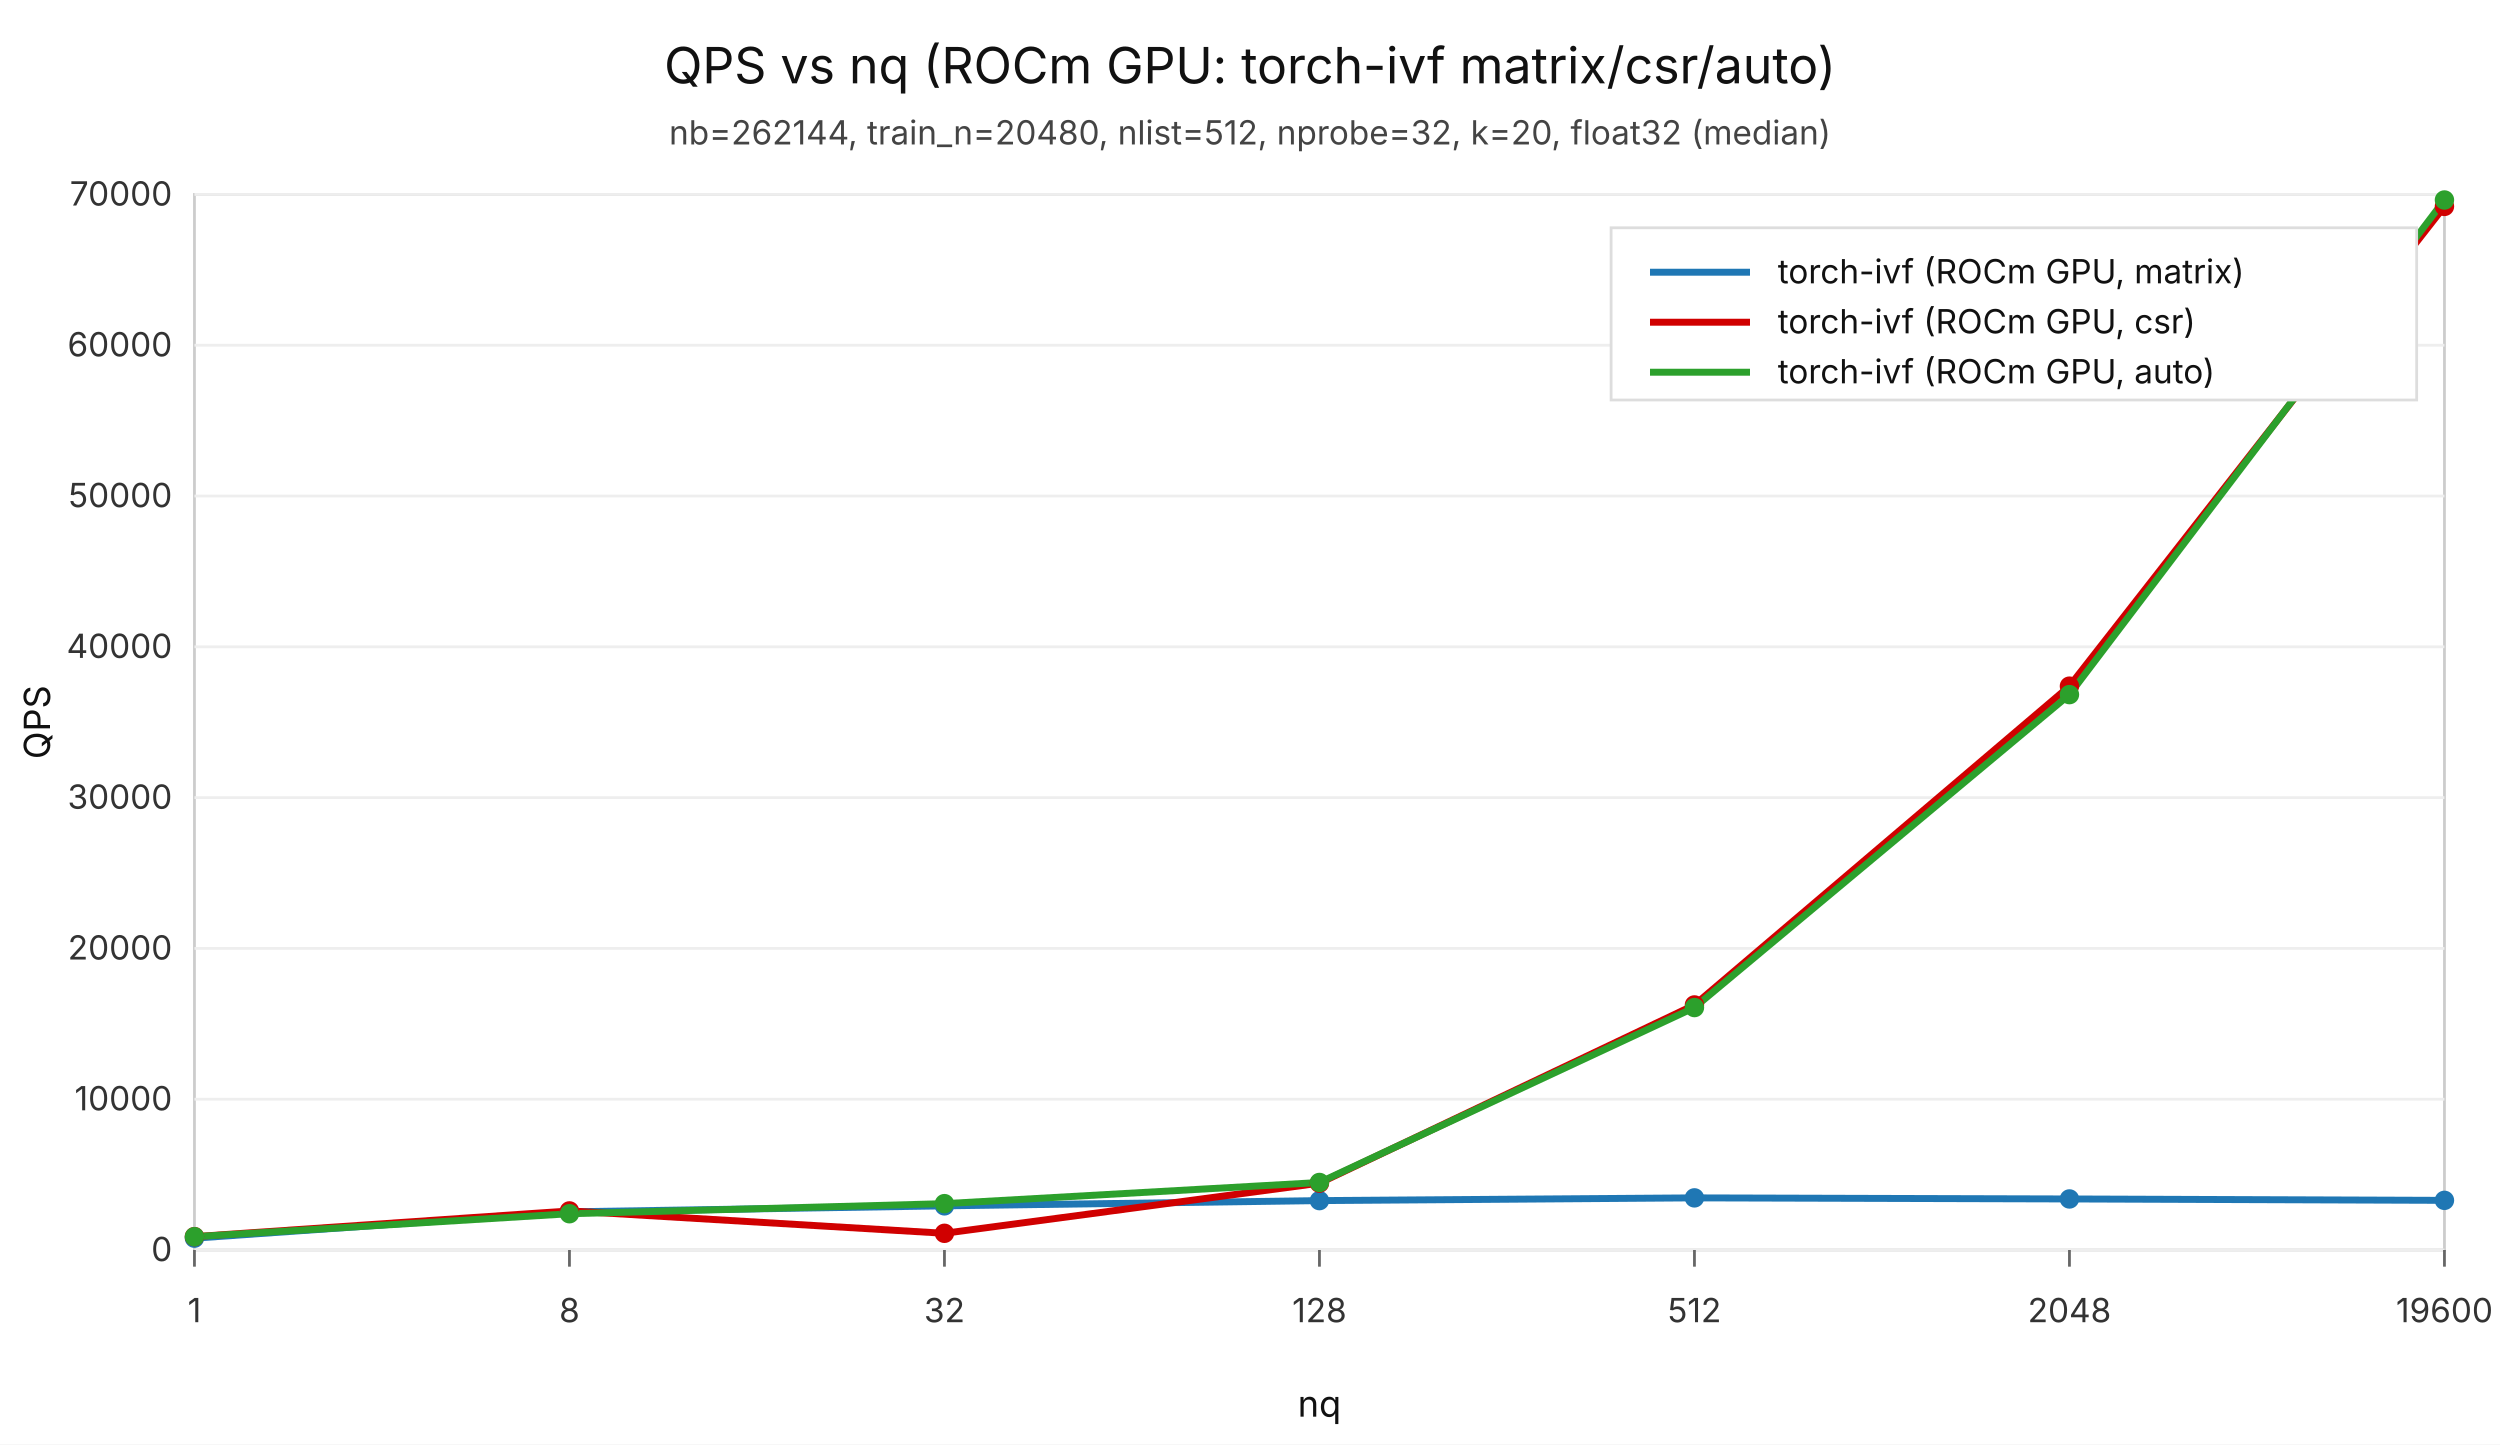
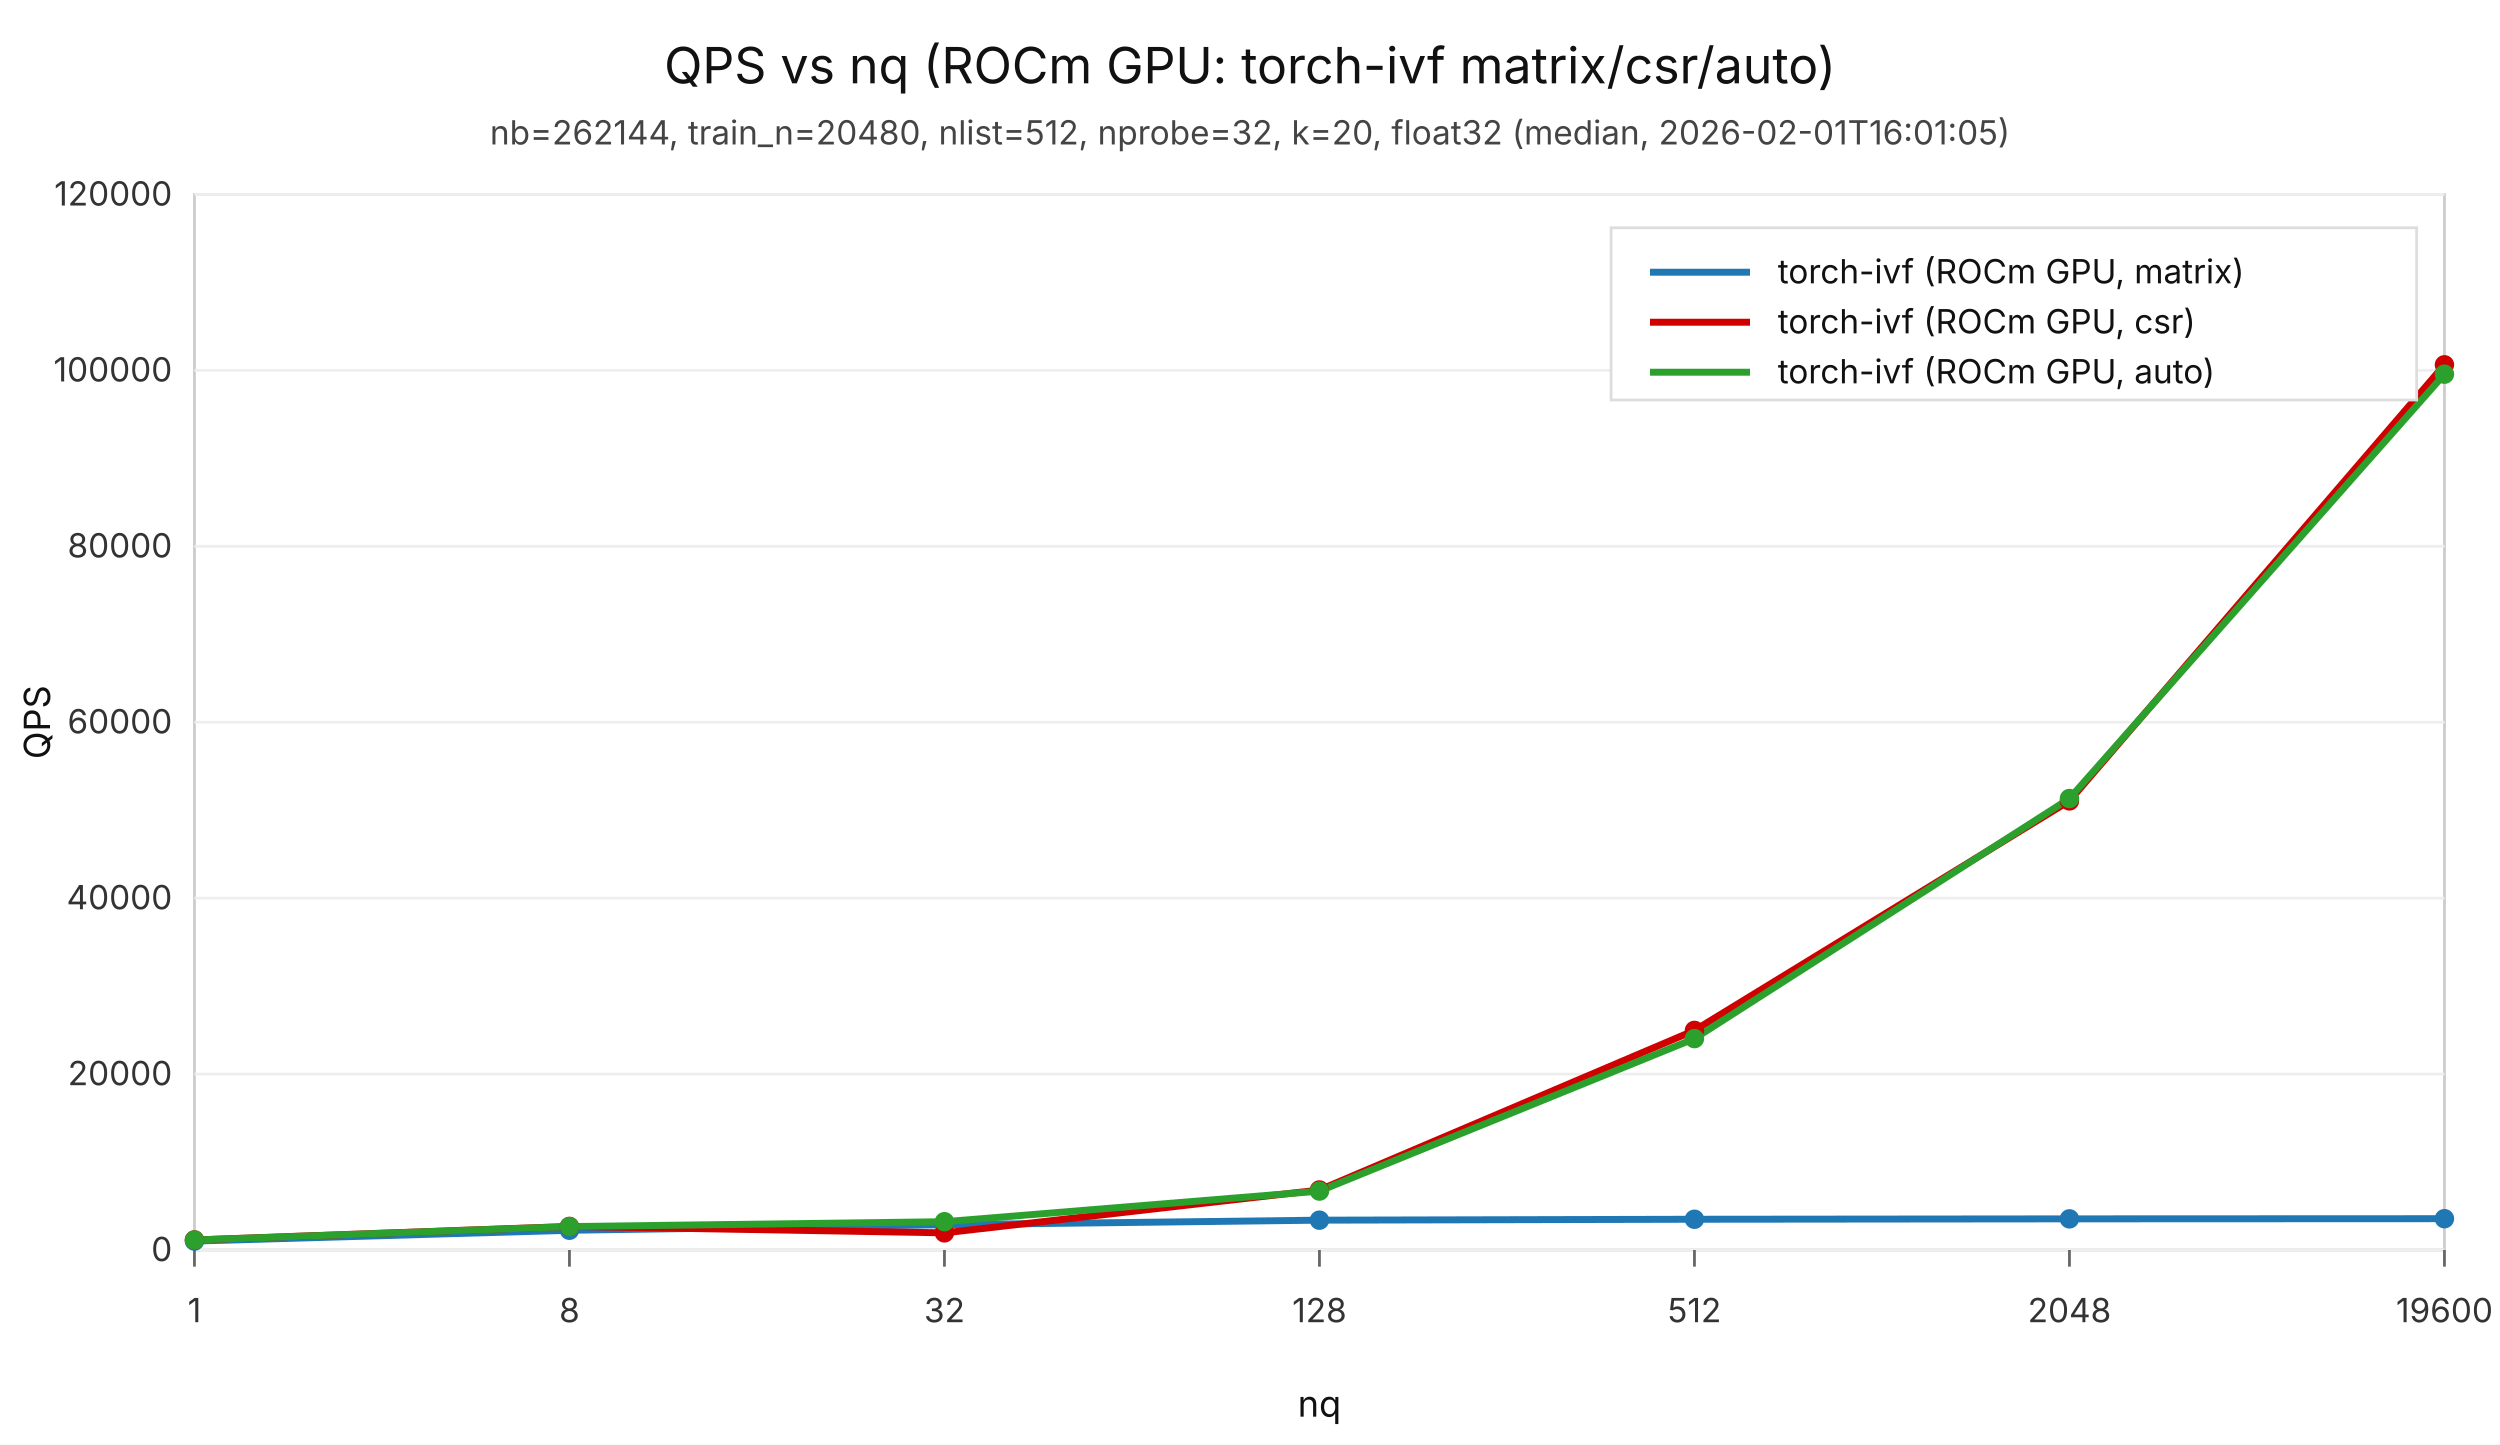
<svg xmlns="http://www.w3.org/2000/svg" width="900" height="520" viewBox="0 0 900 520">
  <rect x="0" y="0" width="900" height="520" fill="#ffffff" />
  <text x="450" y="30" text-anchor="middle" font-family="system-ui, -apple-system, Segoe UI, sans-serif" font-size="18" fill="#111111">
    QPS vs nq (ROCm GPU: torch-ivf matrix/csr/auto)
  </text>
  <text x="450" y="52" text-anchor="middle" font-family="system-ui, -apple-system, Segoe UI, sans-serif" font-size="12" fill="#444444">
-     nb=262144, train_n=20480, nlist=512, nprobe=32, k=20, float32 (median)
+     nb=262144, train_n=20480, nlist=512, nprobe=32, k=20, float32 (median, 2026-02-01T16:01:05)
  </text>
  <rect x="70" y="70" width="810" height="380" fill="#ffffff" stroke="#cccccc" stroke-width="1" />
  <g font-family="system-ui, -apple-system, Segoe UI, sans-serif" font-size="12" fill="#333333">
    <line x1="70" y1="70.000" x2="880" y2="70.000" stroke="#eeeeee" stroke-width="1" />
-     <text x="62" y="74.000" text-anchor="end">70000</text>
-     <line x1="70" y1="124.286" x2="880" y2="124.286" stroke="#eeeeee" stroke-width="1" />
-     <text x="62" y="128.286" text-anchor="end">60000</text>
-     <line x1="70" y1="178.571" x2="880" y2="178.571" stroke="#eeeeee" stroke-width="1" />
-     <text x="62" y="182.571" text-anchor="end">50000</text>
-     <line x1="70" y1="232.857" x2="880" y2="232.857" stroke="#eeeeee" stroke-width="1" />
-     <text x="62" y="236.857" text-anchor="end">40000</text>
-     <line x1="70" y1="287.143" x2="880" y2="287.143" stroke="#eeeeee" stroke-width="1" />
-     <text x="62" y="291.143" text-anchor="end">30000</text>
-     <line x1="70" y1="341.429" x2="880" y2="341.429" stroke="#eeeeee" stroke-width="1" />
-     <text x="62" y="345.429" text-anchor="end">20000</text>
-     <line x1="70" y1="395.714" x2="880" y2="395.714" stroke="#eeeeee" stroke-width="1" />
-     <text x="62" y="399.714" text-anchor="end">10000</text>
+     <text x="62" y="74.000" text-anchor="end">120000</text>
+     <line x1="70" y1="133.333" x2="880" y2="133.333" stroke="#eeeeee" stroke-width="1" />
+     <text x="62" y="137.333" text-anchor="end">100000</text>
+     <line x1="70" y1="196.667" x2="880" y2="196.667" stroke="#eeeeee" stroke-width="1" />
+     <text x="62" y="200.667" text-anchor="end">80000</text>
+     <line x1="70" y1="260.000" x2="880" y2="260.000" stroke="#eeeeee" stroke-width="1" />
+     <text x="62" y="264.000" text-anchor="end">60000</text>
+     <line x1="70" y1="323.333" x2="880" y2="323.333" stroke="#eeeeee" stroke-width="1" />
+     <text x="62" y="327.333" text-anchor="end">40000</text>
+     <line x1="70" y1="386.667" x2="880" y2="386.667" stroke="#eeeeee" stroke-width="1" />
+     <text x="62" y="390.667" text-anchor="end">20000</text>
    <line x1="70" y1="450.000" x2="880" y2="450.000" stroke="#eeeeee" stroke-width="1" />
    <text x="62" y="454.000" text-anchor="end">0</text>
  </g>
  <g font-family="system-ui, -apple-system, Segoe UI, sans-serif" font-size="12" fill="#333333">
    <line x1="70.000" y1="450" x2="70.000" y2="456" stroke="#666666" />
    <text x="70.000" y="476" text-anchor="middle">1</text>
    <line x1="205.000" y1="450" x2="205.000" y2="456" stroke="#666666" />
    <text x="205.000" y="476" text-anchor="middle">8</text>
    <line x1="340.000" y1="450" x2="340.000" y2="456" stroke="#666666" />
    <text x="340.000" y="476" text-anchor="middle">32</text>
    <line x1="475.000" y1="450" x2="475.000" y2="456" stroke="#666666" />
    <text x="475.000" y="476" text-anchor="middle">128</text>
    <line x1="610.000" y1="450" x2="610.000" y2="456" stroke="#666666" />
    <text x="610.000" y="476" text-anchor="middle">512</text>
    <line x1="745.000" y1="450" x2="745.000" y2="456" stroke="#666666" />
    <text x="745.000" y="476" text-anchor="middle">2048</text>
    <line x1="880.000" y1="450" x2="880.000" y2="456" stroke="#666666" />
    <text x="880.000" y="476" text-anchor="middle">19600</text>
  </g>
  <text x="475" y="510" text-anchor="middle" font-family="system-ui, -apple-system, Segoe UI, sans-serif" font-size="13" fill="#111111">nq</text>
  <text x="18" y="260" text-anchor="middle" font-family="system-ui, -apple-system, Segoe UI, sans-serif" font-size="13" fill="#111111" transform="rotate(-90 18 260)">QPS</text>
-   <polyline fill="none" stroke="#1f77b4" stroke-width="2.5" points="       70.000,445.741       205.000,436.256       340.000,434.108       475.000,432.221       610.000,431.234       745.000,431.623       880.000,432.130     " />
-   <polyline fill="none" stroke="#d00000" stroke-width="2.5" points="       70.000,445.187       205.000,435.929       340.000,443.989       475.000,425.941       610.000,361.782       745.000,247.015       880.000,74.306     " />
-   <polyline fill="none" stroke="#2ca02c" stroke-width="2.5" points="       70.000,445.210       205.000,436.942       340.000,433.312       475.000,425.691       610.000,362.720       745.000,250.059       880.000,71.997     " />
+   <polyline fill="none" stroke="#1f77b4" stroke-width="2.5" points="       70.000,446.784       205.000,442.895       340.000,440.894       475.000,439.262       610.000,438.931       745.000,438.790       880.000,438.728     " />
+   <polyline fill="none" stroke="#d00000" stroke-width="2.5" points="       70.000,446.378       205.000,441.512       340.000,443.829       475.000,428.393       610.000,370.944       745.000,288.325       880.000,131.332     " />
+   <polyline fill="none" stroke="#2ca02c" stroke-width="2.5" points="       70.000,446.404       205.000,441.560       340.000,439.812       475.000,428.790       610.000,373.900       745.000,287.463       880.000,134.703     " />
  <g>
-     <circle cx="70.000" cy="445.741" r="3.5" fill="#1f77b4" />
-     <circle cx="205.000" cy="436.256" r="3.5" fill="#1f77b4" />
-     <circle cx="340.000" cy="434.108" r="3.5" fill="#1f77b4" />
-     <circle cx="475.000" cy="432.221" r="3.5" fill="#1f77b4" />
-     <circle cx="610.000" cy="431.234" r="3.5" fill="#1f77b4" />
-     <circle cx="745.000" cy="431.623" r="3.5" fill="#1f77b4" />
-     <circle cx="880.000" cy="432.130" r="3.5" fill="#1f77b4" />
-     <circle cx="70.000" cy="445.187" r="3.5" fill="#d00000" />
-     <circle cx="205.000" cy="435.929" r="3.5" fill="#d00000" />
-     <circle cx="340.000" cy="443.989" r="3.5" fill="#d00000" />
-     <circle cx="475.000" cy="425.941" r="3.5" fill="#d00000" />
-     <circle cx="610.000" cy="361.782" r="3.5" fill="#d00000" />
-     <circle cx="745.000" cy="247.015" r="3.5" fill="#d00000" />
-     <circle cx="880.000" cy="74.306" r="3.5" fill="#d00000" />
-     <circle cx="70.000" cy="445.210" r="3.5" fill="#2ca02c" />
-     <circle cx="205.000" cy="436.942" r="3.5" fill="#2ca02c" />
-     <circle cx="340.000" cy="433.312" r="3.5" fill="#2ca02c" />
-     <circle cx="475.000" cy="425.691" r="3.5" fill="#2ca02c" />
-     <circle cx="610.000" cy="362.720" r="3.5" fill="#2ca02c" />
-     <circle cx="745.000" cy="250.059" r="3.5" fill="#2ca02c" />
-     <circle cx="880.000" cy="71.997" r="3.5" fill="#2ca02c" />
+     <circle cx="70.000" cy="446.784" r="3.5" fill="#1f77b4" />
+     <circle cx="205.000" cy="442.895" r="3.5" fill="#1f77b4" />
+     <circle cx="340.000" cy="440.894" r="3.5" fill="#1f77b4" />
+     <circle cx="475.000" cy="439.262" r="3.5" fill="#1f77b4" />
+     <circle cx="610.000" cy="438.931" r="3.5" fill="#1f77b4" />
+     <circle cx="745.000" cy="438.790" r="3.5" fill="#1f77b4" />
+     <circle cx="880.000" cy="438.728" r="3.5" fill="#1f77b4" />
+     <circle cx="70.000" cy="446.378" r="3.5" fill="#d00000" />
+     <circle cx="205.000" cy="441.512" r="3.5" fill="#d00000" />
+     <circle cx="340.000" cy="443.829" r="3.5" fill="#d00000" />
+     <circle cx="475.000" cy="428.393" r="3.5" fill="#d00000" />
+     <circle cx="610.000" cy="370.944" r="3.5" fill="#d00000" />
+     <circle cx="745.000" cy="288.325" r="3.5" fill="#d00000" />
+     <circle cx="880.000" cy="131.332" r="3.5" fill="#d00000" />
+     <circle cx="70.000" cy="446.404" r="3.5" fill="#2ca02c" />
+     <circle cx="205.000" cy="441.560" r="3.5" fill="#2ca02c" />
+     <circle cx="340.000" cy="439.812" r="3.5" fill="#2ca02c" />
+     <circle cx="475.000" cy="428.790" r="3.5" fill="#2ca02c" />
+     <circle cx="610.000" cy="373.900" r="3.5" fill="#2ca02c" />
+     <circle cx="745.000" cy="287.463" r="3.5" fill="#2ca02c" />
+     <circle cx="880.000" cy="134.703" r="3.5" fill="#2ca02c" />
  </g>
  <g font-family="system-ui, -apple-system, Segoe UI, sans-serif" font-size="12">
    <rect x="580" y="82" width="290" height="62" fill="#ffffff" stroke="#dddddd" />
    <line x1="594" y1="98" x2="630" y2="98" stroke="#1f77b4" stroke-width="2.5" />
    <text x="640" y="102" fill="#111111">torch-ivf (ROCm GPU, matrix)</text>
    <line x1="594" y1="116" x2="630" y2="116" stroke="#d00000" stroke-width="2.5" />
    <text x="640" y="120" fill="#111111">torch-ivf (ROCm GPU, csr)</text>
    <line x1="594" y1="134" x2="630" y2="134" stroke="#2ca02c" stroke-width="2.5" />
    <text x="640" y="138" fill="#111111">torch-ivf (ROCm GPU, auto)</text>
  </g>
</svg>
